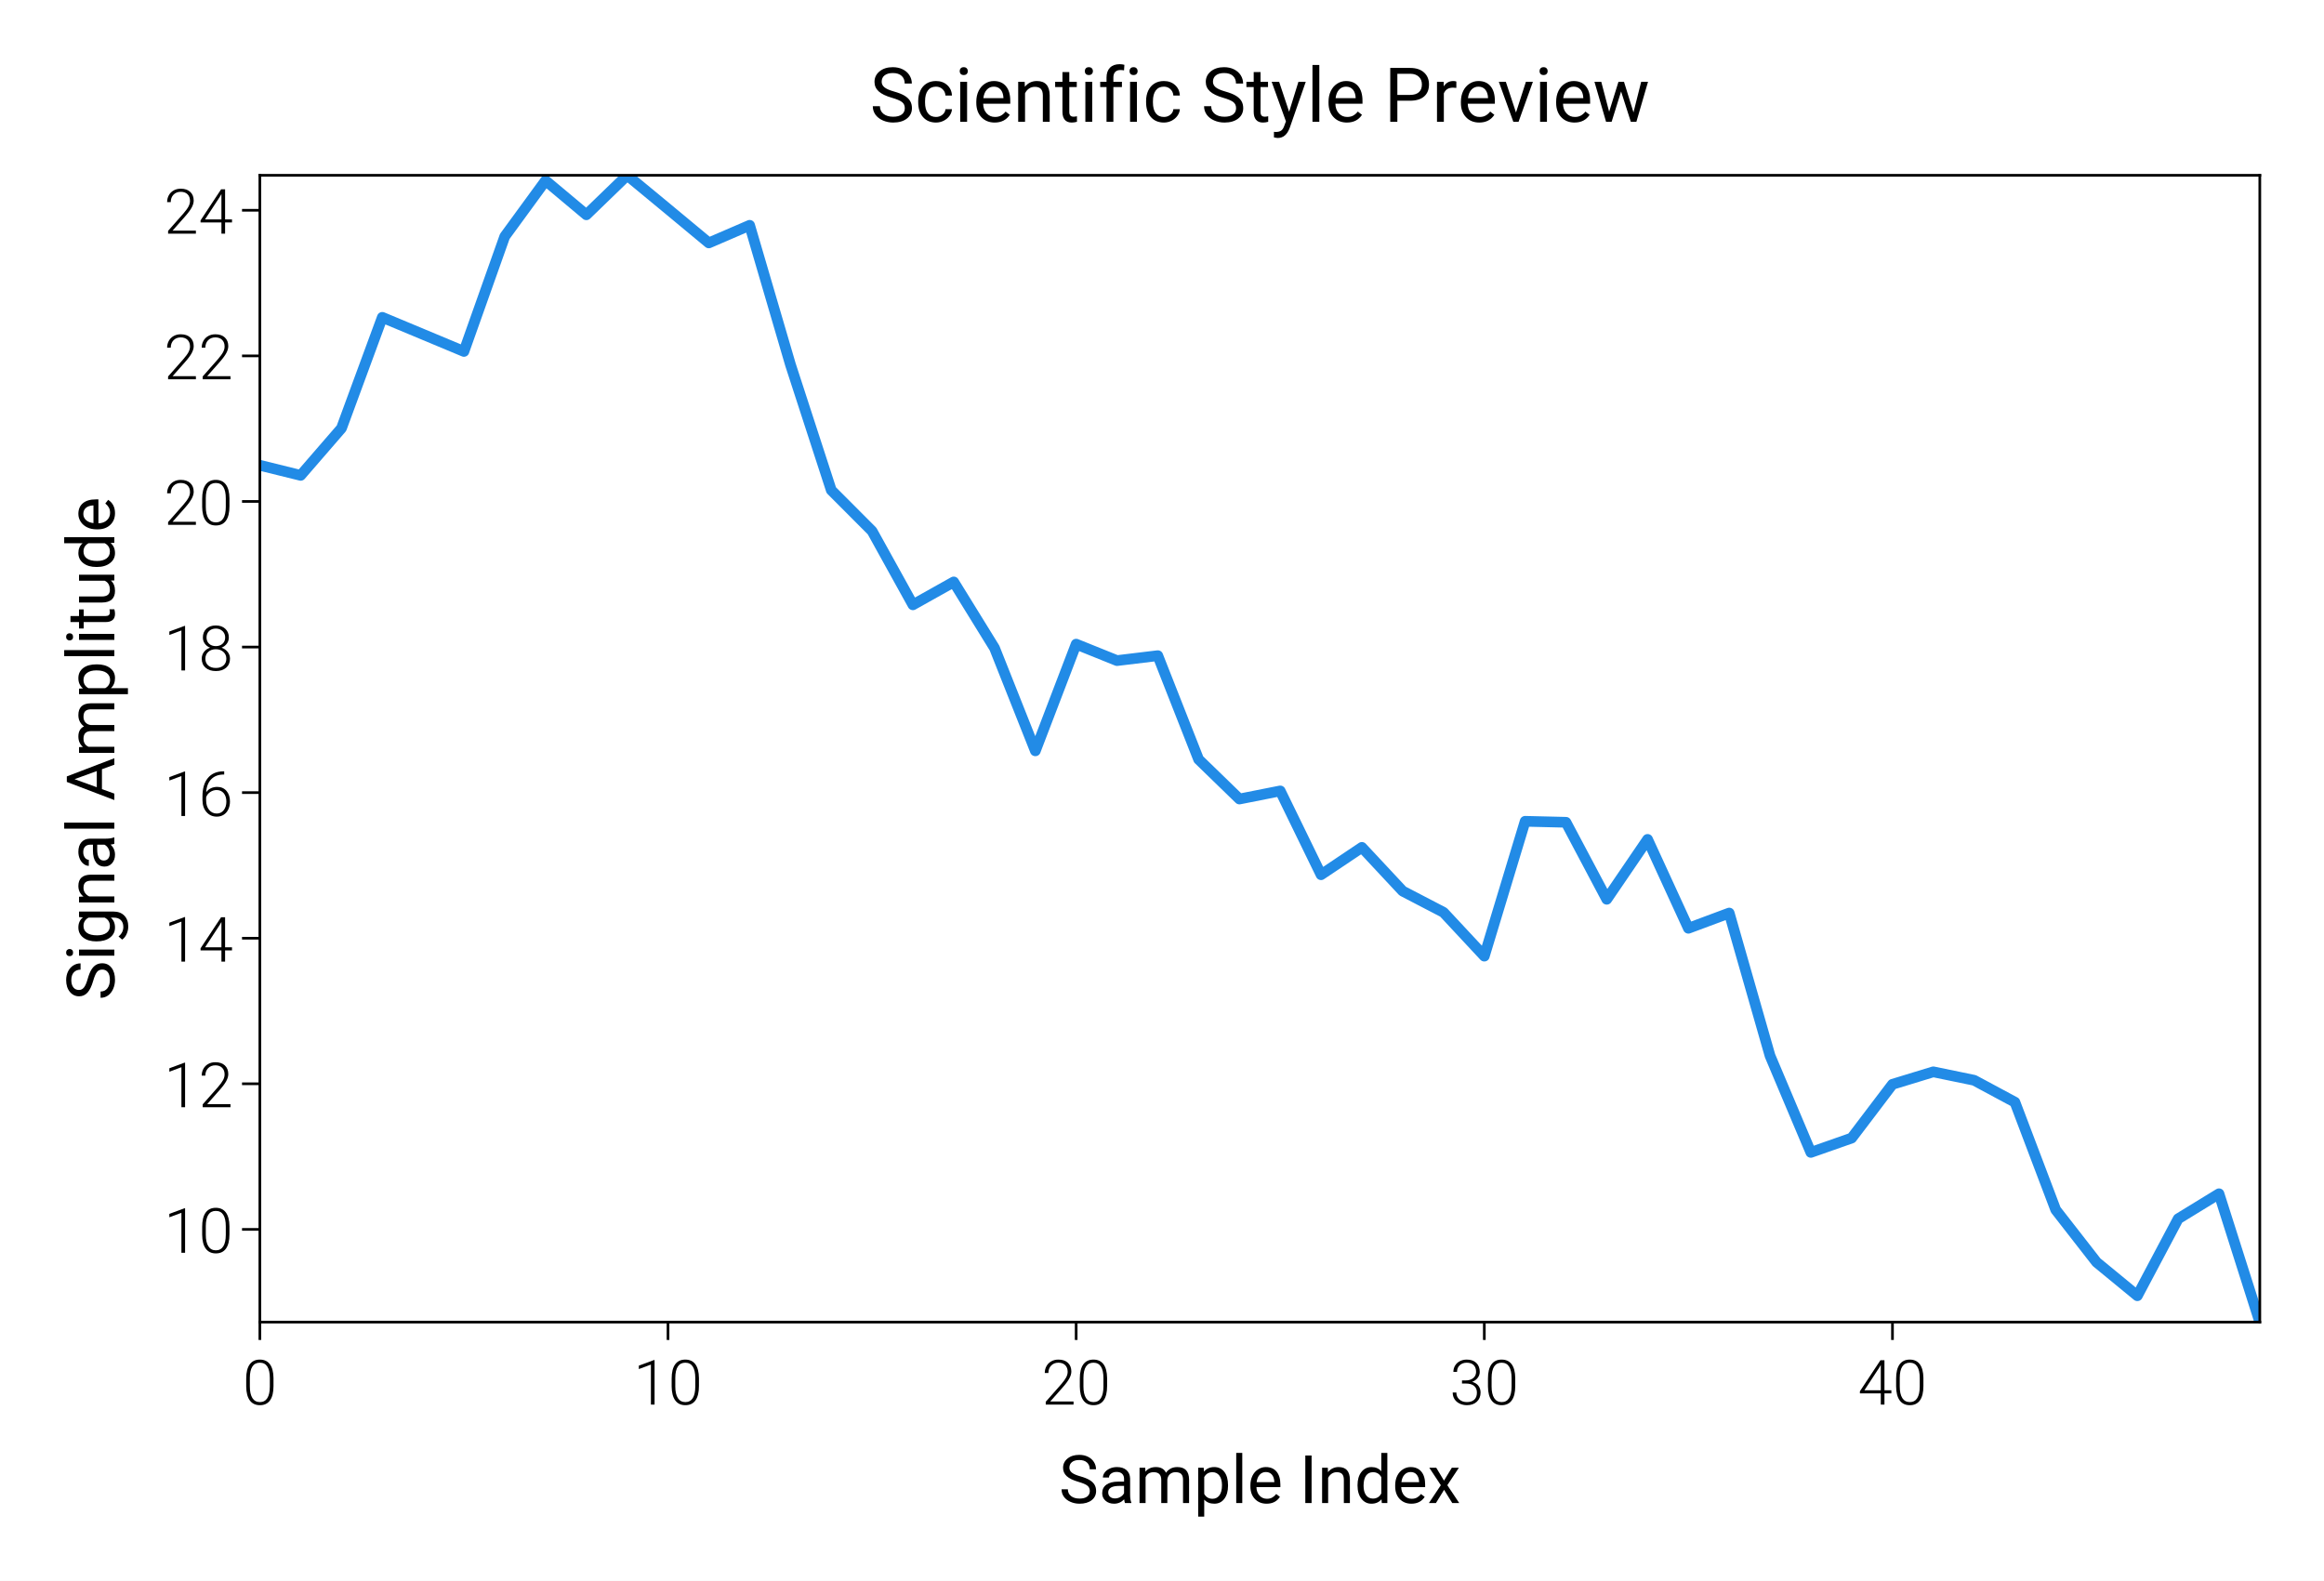
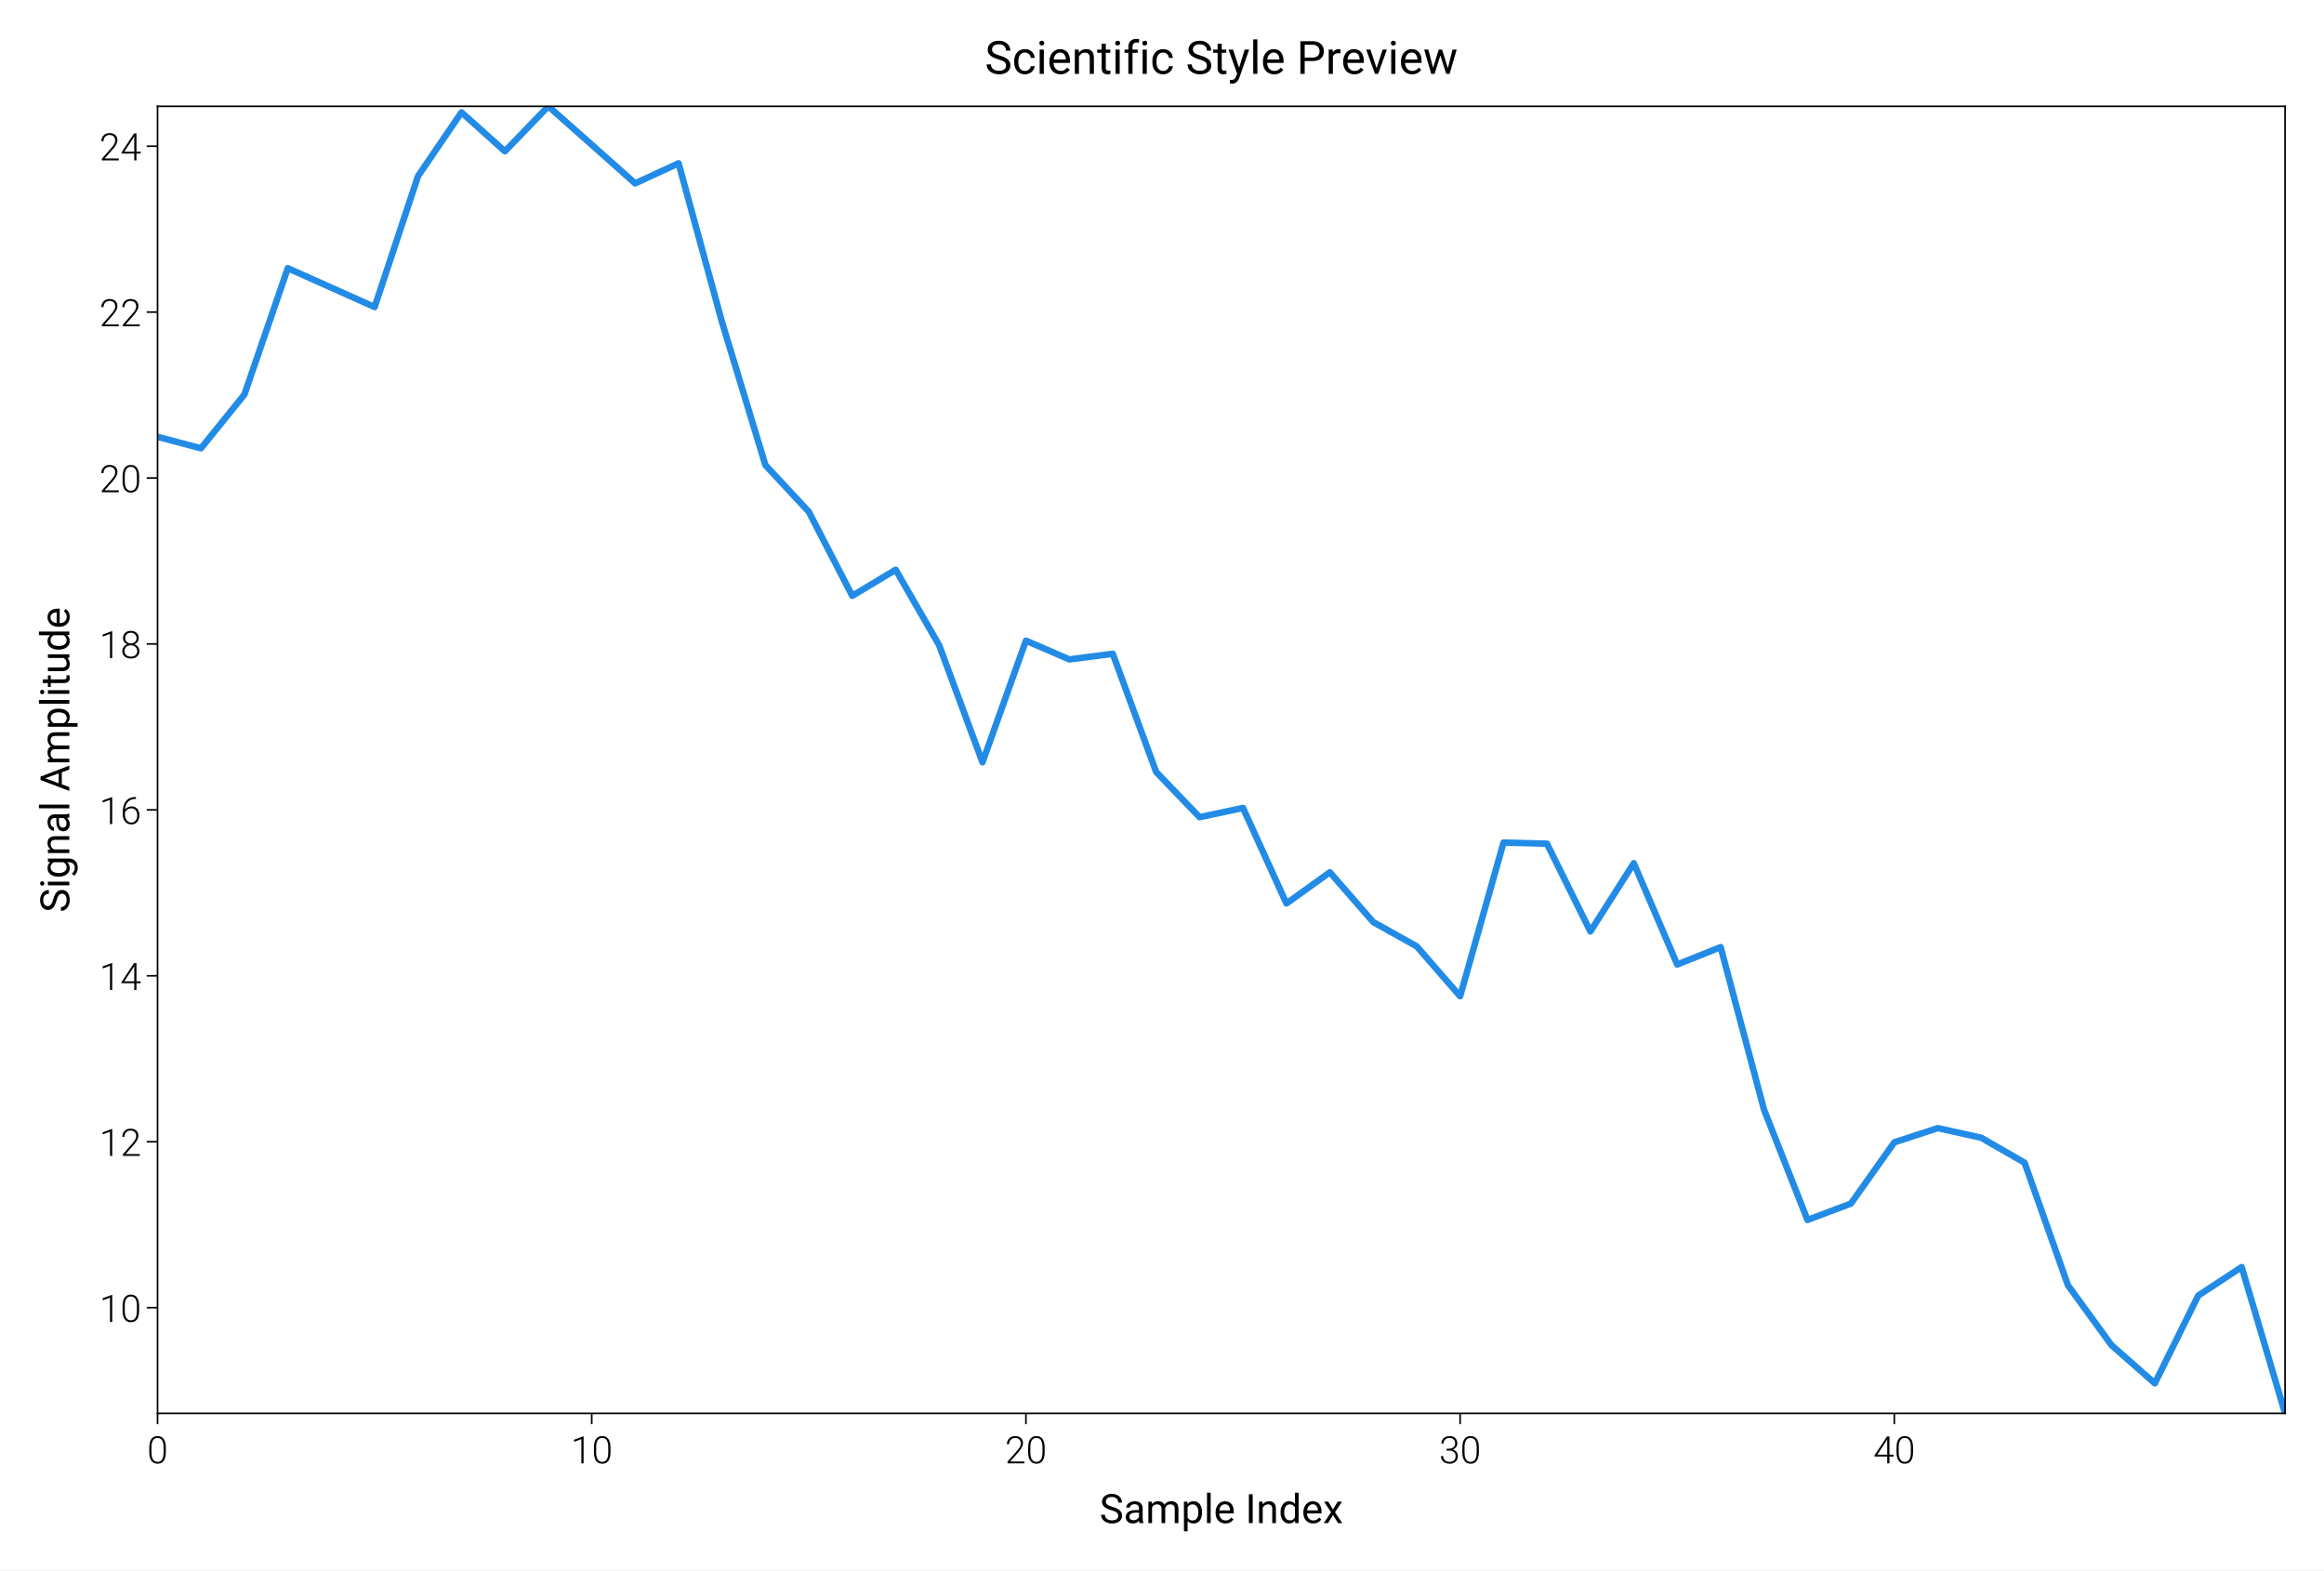
- <svg xmlns="http://www.w3.org/2000/svg" xmlns:xlink="http://www.w3.org/1999/xlink" width="260.645pt" height="177.322pt" viewBox="0 0 260.645 177.322" version="1.1">
+ <svg xmlns="http://www.w3.org/2000/svg" xmlns:xlink="http://www.w3.org/1999/xlink" width="429.91pt" height="290.476pt" viewBox="0 0 429.91 290.476" version="1.1">
  <defs>
    <style type="text/css">*{stroke-linejoin: round; stroke-linecap: butt}</style>
  </defs>
  <g id="figure_1">
    <g id="patch_1">
-       <path d="M 0 177.322  L 260.645 177.322  L 260.645 0  L 0 0  z " style="fill: #ffffff" />
+       <path d="M 0 290.476  L 429.91 290.476  L 429.91 0  L 0 0  z " style="fill: #ffffff" />
    </g>
    <g id="axes_1">
      <g id="patch_2">
-         <path d="M 29.144 148.302  L 253.445 148.302  L 253.445 19.663  L 29.144 19.663  z " style="fill: #ffffff" />
+         <path d="M 29.144 261.456  L 422.71 261.456  L 422.71 19.663  L 29.144 19.663  z " style="fill: #ffffff" />
      </g>
      <g id="matplotlib.axis_1">
        <g id="xtick_1">
          <g id="line2d_1">
            <defs>
-               <path id="me11a995488" d="M 0 0  L 0 2  " style="stroke: #000000; stroke-width: 0.3" />
+               <path id="m8c0d7da59c" d="M 0 0  L 0 2  " style="stroke: #000000; stroke-width: 0.3" />
            </defs>
            <g>
-               <use xlink:href="#me11a995488" x="29.144" y="148.302" style="stroke: #000000; stroke-width: 0.3" />
+               <use xlink:href="#m8c0d7da59c" x="29.144" y="261.456" style="stroke: #000000; stroke-width: 0.3" />
            </g>
          </g>
          <g id="text_1">
-             <g transform="translate(27.20406 157.552) scale(0.07 -0.07)">
+             <g transform="translate(27.20406 270.7056) scale(0.07 -0.07)">
              <defs>
                <path id="Roboto-Light-30" d="M 3172 1897  Q 3172 934 2819 435  Q 2466 -63 1778 -63  Q 1103 -63 743 426  Q 384 916 375 1850  L 375 2666  Q 375 3625 731 4119  Q 1088 4613 1772 4613  Q 2447 4613 2803 4136  Q 3159 3659 3172 2731  L 3172 1897  z M 2797 2713  Q 2797 3494 2542 3894  Q 2288 4294 1772 4294  Q 1266 4294 1009 3903  Q 753 3513 747 2750  L 747 1856  Q 747 1078 1011 665  Q 1275 253 1778 253  Q 2278 253 2536 656  Q 2794 1059 2797 1838  L 2797 2713  z " transform="scale(0.015625)" />
              </defs>
              <use xlink:href="#Roboto-Light-30" />
            </g>
          </g>
        </g>
        <g id="xtick_2">
          <g id="line2d_2">
            <g>
-               <use xlink:href="#me11a995488" x="74.92" y="148.302" style="stroke: #000000; stroke-width: 0.3" />
+               <use xlink:href="#m8c0d7da59c" x="109.463" y="261.456" style="stroke: #000000; stroke-width: 0.3" />
            </g>
          </g>
          <g id="text_2">
-             <g transform="translate(71.04013 157.552) scale(0.07 -0.07)">
+             <g transform="translate(105.5839 270.7056) scale(0.07 -0.07)">
              <defs>
                <path id="Roboto-Light-31" d="M 2169 0  L 1794 0  L 1794 4100  L 556 3641  L 556 3991  L 2106 4566  L 2169 4566  L 2169 0  z " transform="scale(0.015625)" />
              </defs>
              <use xlink:href="#Roboto-Light-31" />
              <use xlink:href="#Roboto-Light-30" transform="translate(55.41992 0)" />
            </g>
          </g>
        </g>
        <g id="xtick_3">
          <g id="line2d_3">
            <g>
-               <use xlink:href="#me11a995488" x="120.695" y="148.302" style="stroke: #000000; stroke-width: 0.3" />
+               <use xlink:href="#m8c0d7da59c" x="189.783" y="261.456" style="stroke: #000000; stroke-width: 0.3" />
            </g>
          </g>
          <g id="text_3">
-             <g transform="translate(116.816 157.552) scale(0.07 -0.07)">
+             <g transform="translate(185.9034 270.7056) scale(0.07 -0.07)">
              <defs>
                <path id="Roboto-Light-32" d="M 3278 0  L 428 0  L 428 288  L 1988 2056  Q 2375 2503 2525 2793  Q 2675 3084 2675 3359  Q 2675 3791 2422 4042  Q 2169 4294 1725 4294  Q 1266 4294 983 4000  Q 700 3706 700 3238  L 328 3238  Q 328 3622 501 3937  Q 675 4253 995 4433  Q 1316 4613 1725 4613  Q 2350 4613 2701 4284  Q 3053 3956 3053 3391  Q 3053 3072 2854 2694  Q 2656 2316 2156 1750  L 888 316  L 3278 316  L 3278 0  z " transform="scale(0.015625)" />
              </defs>
              <use xlink:href="#Roboto-Light-32" />
              <use xlink:href="#Roboto-Light-30" transform="translate(55.41992 0)" />
            </g>
          </g>
        </g>
        <g id="xtick_4">
          <g id="line2d_4">
            <g>
-               <use xlink:href="#me11a995488" x="166.471" y="148.302" style="stroke: #000000; stroke-width: 0.3" />
+               <use xlink:href="#m8c0d7da59c" x="270.103" y="261.456" style="stroke: #000000; stroke-width: 0.3" />
            </g>
          </g>
          <g id="text_4">
-             <g transform="translate(162.5918 157.552) scale(0.07 -0.07)">
+             <g transform="translate(266.223 270.7056) scale(0.07 -0.07)">
              <defs>
                <path id="Roboto-Light-33" d="M 1259 2478  L 1647 2478  Q 1969 2478 2209 2592  Q 2450 2706 2576 2904  Q 2703 3103 2703 3363  Q 2703 3800 2456 4047  Q 2209 4294 1747 4294  Q 1309 4294 1029 4036  Q 750 3778 750 3356  L 375 3356  Q 375 3709 553 4001  Q 731 4294 1047 4453  Q 1363 4613 1747 4613  Q 2366 4613 2722 4275  Q 3078 3938 3078 3350  Q 3078 3022 2870 2745  Q 2663 2469 2300 2331  Q 2725 2213 2944 1923  Q 3163 1634 3163 1234  Q 3163 650 2781 293  Q 2400 -63 1763 -63  Q 1356 -63 1017 100  Q 678 263 492 555  Q 306 847 306 1234  L 681 1234  Q 681 800 984 526  Q 1288 253 1763 253  Q 2247 253 2517 501  Q 2788 750 2788 1222  Q 2788 1678 2495 1918  Q 2203 2159 1634 2159  L 1259 2159  L 1259 2478  z " transform="scale(0.015625)" />
              </defs>
              <use xlink:href="#Roboto-Light-33" />
              <use xlink:href="#Roboto-Light-30" transform="translate(55.41992 0)" />
            </g>
          </g>
        </g>
        <g id="xtick_5">
          <g id="line2d_5">
            <g>
-               <use xlink:href="#me11a995488" x="212.247" y="148.302" style="stroke: #000000; stroke-width: 0.3" />
+               <use xlink:href="#m8c0d7da59c" x="350.422" y="261.456" style="stroke: #000000; stroke-width: 0.3" />
            </g>
          </g>
          <g id="text_5">
-             <g transform="translate(208.3676 157.552) scale(0.07 -0.07)">
+             <g transform="translate(346.5426 270.7056) scale(0.07 -0.07)">
              <defs>
                <path id="Roboto-Light-34" d="M 2725 1466  L 3434 1466  L 3434 1150  L 2725 1150  L 2725 0  L 2350 0  L 2350 1150  L 209 1150  L 209 1363  L 2316 4550  L 2725 4550  L 2725 1466  z M 669 1466  L 2350 1466  L 2350 4066  L 2184 3778  L 669 1466  z " transform="scale(0.015625)" />
              </defs>
              <use xlink:href="#Roboto-Light-34" />
              <use xlink:href="#Roboto-Light-30" transform="translate(55.41992 0)" />
            </g>
          </g>
        </g>
        <g id="text_6">
-           <g transform="translate(118.7653 168.5988) scale(0.075 -0.075)">
+           <g transform="translate(203.3975 281.7524) scale(0.075 -0.075)">
            <defs>
              <path id="Roboto-Regular-53" d="M 1869 2028  Q 1097 2250 745 2573  Q 394 2897 394 3372  Q 394 3909 823 4261  Q 1253 4613 1941 4613  Q 2409 4613 2776 4431  Q 3144 4250 3345 3931  Q 3547 3613 3547 3234  L 2944 3234  Q 2944 3647 2681 3883  Q 2419 4119 1941 4119  Q 1497 4119 1248 3923  Q 1000 3728 1000 3381  Q 1000 3103 1236 2911  Q 1472 2719 2039 2559  Q 2606 2400 2926 2208  Q 3247 2016 3401 1759  Q 3556 1503 3556 1156  Q 3556 603 3125 270  Q 2694 -63 1972 -63  Q 1503 -63 1097 117  Q 691 297 470 609  Q 250 922 250 1319  L 853 1319  Q 853 906 1158 667  Q 1463 428 1972 428  Q 2447 428 2700 622  Q 2953 816 2953 1150  Q 2953 1484 2718 1667  Q 2484 1850 1869 2028  z " transform="scale(0.015625)" />
              <path id="Roboto-Regular-61" d="M 2525 0  Q 2475 100 2444 356  Q 2041 -63 1481 -63  Q 981 -63 661 220  Q 341 503 341 938  Q 341 1466 742 1758  Q 1144 2050 1872 2050  L 2434 2050  L 2434 2316  Q 2434 2619 2253 2798  Q 2072 2978 1719 2978  Q 1409 2978 1200 2822  Q 991 2666 991 2444  L 409 2444  Q 409 2697 589 2933  Q 769 3169 1076 3306  Q 1384 3444 1753 3444  Q 2338 3444 2669 3151  Q 3000 2859 3013 2347  L 3013 791  Q 3013 325 3131 50  L 3131 0  L 2525 0  z M 1566 441  Q 1838 441 2081 581  Q 2325 722 2434 947  L 2434 1641  L 1981 1641  Q 919 1641 919 1019  Q 919 747 1100 594  Q 1281 441 1566 441  z " transform="scale(0.015625)" />
              <path id="Roboto-Regular-6d" d="M 981 3381  L 997 3006  Q 1369 3444 2000 3444  Q 2709 3444 2966 2900  Q 3134 3144 3404 3294  Q 3675 3444 4044 3444  Q 5156 3444 5175 2266  L 5175 0  L 4597 0  L 4597 2231  Q 4597 2594 4431 2773  Q 4266 2953 3875 2953  Q 3553 2953 3340 2761  Q 3128 2569 3094 2244  L 3094 0  L 2513 0  L 2513 2216  Q 2513 2953 1791 2953  Q 1222 2953 1013 2469  L 1013 0  L 434 0  L 434 3381  L 981 3381  z " transform="scale(0.015625)" />
              <path id="Roboto-Regular-70" d="M 3294 1653  Q 3294 881 2941 409  Q 2588 -63 1984 -63  Q 1369 -63 1016 328  L 1016 -1300  L 438 -1300  L 438 3381  L 966 3381  L 994 3006  Q 1347 3444 1975 3444  Q 2584 3444 2939 2984  Q 3294 2525 3294 1706  L 3294 1653  z M 2716 1719  Q 2716 2291 2472 2622  Q 2228 2953 1803 2953  Q 1278 2953 1016 2488  L 1016 872  Q 1275 409 1809 409  Q 2225 409 2470 739  Q 2716 1069 2716 1719  z " transform="scale(0.015625)" />
              <path id="Roboto-Regular-6c" d="M 1066 0  L 488 0  L 488 4800  L 1066 4800  L 1066 0  z " transform="scale(0.015625)" />
              <path id="Roboto-Regular-65" d="M 1841 -63  Q 1153 -63 722 389  Q 291 841 291 1597  L 291 1703  Q 291 2206 483 2601  Q 675 2997 1020 3220  Q 1366 3444 1769 3444  Q 2428 3444 2793 3009  Q 3159 2575 3159 1766  L 3159 1525  L 869 1525  Q 881 1025 1161 717  Q 1441 409 1872 409  Q 2178 409 2390 534  Q 2603 659 2763 866  L 3116 591  Q 2691 -63 1841 -63  z M 1769 2969  Q 1419 2969 1181 2714  Q 944 2459 888 2000  L 2581 2000  L 2581 2044  Q 2556 2484 2343 2726  Q 2131 2969 1769 2969  z " transform="scale(0.015625)" />
              <path id="Roboto-Regular-20" transform="scale(0.015625)" />
              <path id="Roboto-Regular-49" d="M 1172 0  L 572 0  L 572 4550  L 1172 4550  L 1172 0  z " transform="scale(0.015625)" />
              <path id="Roboto-Regular-6e" d="M 984 3381  L 1003 2956  Q 1391 3444 2016 3444  Q 3088 3444 3097 2234  L 3097 0  L 2519 0  L 2519 2238  Q 2516 2603 2352 2778  Q 2188 2953 1841 2953  Q 1559 2953 1346 2803  Q 1134 2653 1016 2409  L 1016 0  L 438 0  L 438 3381  L 984 3381  z " transform="scale(0.015625)" />
              <path id="Roboto-Regular-64" d="M 297 1719  Q 297 2497 665 2970  Q 1034 3444 1631 3444  Q 2225 3444 2572 3038  L 2572 4800  L 3150 4800  L 3150 0  L 2619 0  L 2591 363  Q 2244 -63 1625 -63  Q 1038 -63 667 418  Q 297 900 297 1675  L 297 1719  z M 875 1653  Q 875 1078 1112 753  Q 1350 428 1769 428  Q 2319 428 2572 922  L 2572 2475  Q 2313 2953 1775 2953  Q 1350 2953 1112 2625  Q 875 2297 875 1653  z " transform="scale(0.015625)" />
              <path id="Roboto-Regular-78" d="M 1572 2147  L 2322 3381  L 2997 3381  L 1891 1709  L 3031 0  L 2363 0  L 1581 1266  L 800 0  L 128 0  L 1269 1709  L 163 3381  L 831 3381  L 1572 2147  z " transform="scale(0.015625)" />
            </defs>
            <use xlink:href="#Roboto-Regular-53" />
            <use xlink:href="#Roboto-Regular-61" transform="translate(59.32617 0)" />
            <use xlink:href="#Roboto-Regular-6d" transform="translate(113.7207 0)" />
            <use xlink:href="#Roboto-Regular-70" transform="translate(201.3672 0)" />
            <use xlink:href="#Roboto-Regular-6c" transform="translate(257.4707 0)" />
            <use xlink:href="#Roboto-Regular-65" transform="translate(281.7383 0)" />
            <use xlink:href="#Roboto-Regular-20" transform="translate(334.7168 0)" />
            <use xlink:href="#Roboto-Regular-49" transform="translate(359.4727 0)" />
            <use xlink:href="#Roboto-Regular-6e" transform="translate(386.6699 0)" />
            <use xlink:href="#Roboto-Regular-64" transform="translate(441.8457 0)" />
            <use xlink:href="#Roboto-Regular-65" transform="translate(498.2422 0)" />
            <use xlink:href="#Roboto-Regular-78" transform="translate(551.2207 0)" />
          </g>
        </g>
      </g>
      <g id="matplotlib.axis_2">
        <g id="ytick_1">
          <g id="line2d_6">
            <defs>
-               <path id="m91e3578474" d="M 0 0  L -2 0  " style="stroke: #000000; stroke-width: 0.3" />
+               <path id="ma858b109fd" d="M 0 0  L -2 0  " style="stroke: #000000; stroke-width: 0.3" />
            </defs>
            <g>
-               <use xlink:href="#m91e3578474" x="29.144" y="137.902" style="stroke: #000000; stroke-width: 0.3" />
+               <use xlink:href="#ma858b109fd" x="29.144" y="241.907" style="stroke: #000000; stroke-width: 0.3" />
            </g>
          </g>
          <g id="text_7">
-             <g transform="translate(18.38477 140.5268) scale(0.07 -0.07)">
+             <g transform="translate(18.38477 244.5322) scale(0.07 -0.07)">
              <use xlink:href="#Roboto-Light-31" />
              <use xlink:href="#Roboto-Light-30" transform="translate(55.41992 0)" />
            </g>
          </g>
        </g>
        <g id="ytick_2">
          <g id="line2d_7">
            <g>
-               <use xlink:href="#m91e3578474" x="29.144" y="121.571" style="stroke: #000000; stroke-width: 0.3" />
+               <use xlink:href="#ma858b109fd" x="29.144" y="211.212" style="stroke: #000000; stroke-width: 0.3" />
            </g>
          </g>
          <g id="text_8">
-             <g transform="translate(18.38477 124.1961) scale(0.07 -0.07)">
+             <g transform="translate(18.38477 213.8368) scale(0.07 -0.07)">
              <use xlink:href="#Roboto-Light-31" />
              <use xlink:href="#Roboto-Light-32" transform="translate(55.41992 0)" />
            </g>
          </g>
        </g>
        <g id="ytick_3">
          <g id="line2d_8">
            <g>
-               <use xlink:href="#m91e3578474" x="29.144" y="105.24" style="stroke: #000000; stroke-width: 0.3" />
+               <use xlink:href="#ma858b109fd" x="29.144" y="180.516" style="stroke: #000000; stroke-width: 0.3" />
            </g>
          </g>
          <g id="text_9">
-             <g transform="translate(18.38477 107.8654) scale(0.07 -0.07)">
+             <g transform="translate(18.38477 183.1413) scale(0.07 -0.07)">
              <use xlink:href="#Roboto-Light-31" />
              <use xlink:href="#Roboto-Light-34" transform="translate(55.41992 0)" />
            </g>
          </g>
        </g>
        <g id="ytick_4">
          <g id="line2d_9">
            <g>
-               <use xlink:href="#m91e3578474" x="29.144" y="88.91" style="stroke: #000000; stroke-width: 0.3" />
+               <use xlink:href="#ma858b109fd" x="29.144" y="149.821" style="stroke: #000000; stroke-width: 0.3" />
            </g>
          </g>
          <g id="text_10">
-             <g transform="translate(18.38477 91.53474) scale(0.07 -0.07)">
+             <g transform="translate(18.38477 152.4458) scale(0.07 -0.07)">
              <defs>
                <path id="Roboto-Light-36" d="M 2634 4584  L 2634 4256  L 2591 4256  Q 1775 4256 1306 3776  Q 838 3297 788 2444  Q 975 2703 1265 2845  Q 1556 2988 1916 2988  Q 2516 2988 2870 2573  Q 3225 2159 3225 1491  Q 3225 1047 3059 690  Q 2894 334 2584 135  Q 2275 -63 1878 -63  Q 1225 -63 815 410  Q 406 884 406 1634  L 406 2009  Q 406 3231 962 3901  Q 1519 4572 2541 4584  L 2634 4584  z M 1856 2666  Q 1500 2666 1192 2455  Q 884 2244 781 1919  L 781 1600  Q 781 1006 1086 631  Q 1391 256 1878 256  Q 2316 256 2586 603  Q 2856 950 2856 1478  Q 2856 2016 2586 2341  Q 2316 2666 1856 2666  z " transform="scale(0.015625)" />
              </defs>
              <use xlink:href="#Roboto-Light-31" />
              <use xlink:href="#Roboto-Light-36" transform="translate(55.41992 0)" />
            </g>
          </g>
        </g>
        <g id="ytick_5">
          <g id="line2d_10">
            <g>
-               <use xlink:href="#m91e3578474" x="29.144" y="72.579" style="stroke: #000000; stroke-width: 0.3" />
+               <use xlink:href="#ma858b109fd" x="29.144" y="119.125" style="stroke: #000000; stroke-width: 0.3" />
            </g>
          </g>
          <g id="text_11">
-             <g transform="translate(18.38477 75.20406) scale(0.07 -0.07)">
+             <g transform="translate(18.38477 121.7504) scale(0.07 -0.07)">
              <defs>
                <path id="Roboto-Light-38" d="M 3109 3378  Q 3109 3025 2903 2745  Q 2697 2466 2359 2334  Q 2753 2200 2990 1900  Q 3228 1600 3228 1206  Q 3228 622 2831 279  Q 2434 -63 1781 -63  Q 1122 -63 726 278  Q 331 619 331 1206  Q 331 1594 559 1897  Q 788 2200 1184 2334  Q 847 2466 647 2745  Q 447 3025 447 3378  Q 447 3944 811 4278  Q 1175 4613 1775 4613  Q 2375 4613 2742 4275  Q 3109 3938 3109 3378  z M 2853 1203  Q 2853 1628 2550 1901  Q 2247 2175 1775 2175  Q 1303 2175 1003 1906  Q 703 1638 703 1203  Q 703 769 993 511  Q 1284 253 1781 253  Q 2266 253 2559 509  Q 2853 766 2853 1203  z M 2734 3381  Q 2734 3772 2464 4033  Q 2194 4294 1775 4294  Q 1350 4294 1086 4042  Q 822 3791 822 3381  Q 822 2981 1086 2737  Q 1350 2494 1778 2494  Q 2200 2494 2467 2739  Q 2734 2984 2734 3381  z " transform="scale(0.015625)" />
              </defs>
              <use xlink:href="#Roboto-Light-31" />
              <use xlink:href="#Roboto-Light-38" transform="translate(55.41992 0)" />
            </g>
          </g>
        </g>
        <g id="ytick_6">
          <g id="line2d_11">
            <g>
-               <use xlink:href="#m91e3578474" x="29.144" y="56.248" style="stroke: #000000; stroke-width: 0.3" />
+               <use xlink:href="#ma858b109fd" x="29.144" y="88.43" style="stroke: #000000; stroke-width: 0.3" />
            </g>
          </g>
          <g id="text_12">
-             <g transform="translate(18.38477 58.87338) scale(0.07 -0.07)">
+             <g transform="translate(18.38477 91.05489) scale(0.07 -0.07)">
              <use xlink:href="#Roboto-Light-32" />
              <use xlink:href="#Roboto-Light-30" transform="translate(55.41992 0)" />
            </g>
          </g>
        </g>
        <g id="ytick_7">
          <g id="line2d_12">
            <g>
-               <use xlink:href="#m91e3578474" x="29.144" y="39.918" style="stroke: #000000; stroke-width: 0.3" />
+               <use xlink:href="#ma858b109fd" x="29.144" y="57.734" style="stroke: #000000; stroke-width: 0.3" />
            </g>
          </g>
          <g id="text_13">
-             <g transform="translate(18.38477 42.54269) scale(0.07 -0.07)">
+             <g transform="translate(18.38477 60.35942) scale(0.07 -0.07)">
              <use xlink:href="#Roboto-Light-32" />
              <use xlink:href="#Roboto-Light-32" transform="translate(55.41992 0)" />
            </g>
          </g>
        </g>
        <g id="ytick_8">
          <g id="line2d_13">
            <g>
-               <use xlink:href="#m91e3578474" x="29.144" y="23.587" style="stroke: #000000; stroke-width: 0.3" />
+               <use xlink:href="#ma858b109fd" x="29.144" y="27.039" style="stroke: #000000; stroke-width: 0.3" />
            </g>
          </g>
          <g id="text_14">
-             <g transform="translate(18.38477 26.21201) scale(0.07 -0.07)">
+             <g transform="translate(18.38477 29.66395) scale(0.07 -0.07)">
              <use xlink:href="#Roboto-Light-32" />
              <use xlink:href="#Roboto-Light-34" transform="translate(55.41992 0)" />
            </g>
          </g>
        </g>
        <g id="text_15">
-           <g transform="translate(12.825 112.2186) rotate(-90) scale(0.075 -0.075)">
+           <g transform="translate(12.825 168.7954) rotate(-90) scale(0.075 -0.075)">
            <defs>
              <path id="Roboto-Regular-69" d="M 1066 0  L 488 0  L 488 3381  L 1066 3381  L 1066 0  z M 441 4278  Q 441 4419 527 4516  Q 613 4613 781 4613  Q 950 4613 1037 4516  Q 1125 4419 1125 4278  Q 1125 4138 1037 4044  Q 950 3950 781 3950  Q 613 3950 527 4044  Q 441 4138 441 4278  z " transform="scale(0.015625)" />
              <path id="Roboto-Regular-67" d="M 300 1719  Q 300 2509 665 2976  Q 1031 3444 1634 3444  Q 2253 3444 2600 3006  L 2628 3381  L 3156 3381  L 3156 81  Q 3156 -575 2767 -953  Q 2378 -1331 1722 -1331  Q 1356 -1331 1006 -1175  Q 656 -1019 472 -747  L 772 -400  Q 1144 -859 1681 -859  Q 2103 -859 2339 -621  Q 2575 -384 2575 47  L 2575 338  Q 2228 -63 1628 -63  Q 1034 -63 667 415  Q 300 894 300 1719  z M 881 1653  Q 881 1081 1115 754  Q 1350 428 1772 428  Q 2319 428 2575 925  L 2575 2469  Q 2309 2953 1778 2953  Q 1356 2953 1118 2625  Q 881 2297 881 1653  z " transform="scale(0.015625)" />
              <path id="Roboto-Regular-41" d="M 3041 1188  L 1134 1188  L 706 0  L 88 0  L 1825 4550  L 2350 4550  L 4091 0  L 3475 0  L 3041 1188  z M 1316 1681  L 2863 1681  L 2088 3809  L 1316 1681  z " transform="scale(0.015625)" />
              <path id="Roboto-Regular-74" d="M 1222 4200  L 1222 3381  L 1853 3381  L 1853 2934  L 1222 2934  L 1222 838  Q 1222 634 1306 532  Q 1391 431 1594 431  Q 1694 431 1869 469  L 1869 0  Q 1641 -63 1425 -63  Q 1038 -63 841 171  Q 644 406 644 838  L 644 2934  L 28 2934  L 28 3381  L 644 3381  L 644 4200  L 1222 4200  z " transform="scale(0.015625)" />
              <path id="Roboto-Regular-75" d="M 2525 334  Q 2188 -63 1534 -63  Q 994 -63 711 251  Q 428 566 425 1181  L 425 3381  L 1003 3381  L 1003 1197  Q 1003 428 1628 428  Q 2291 428 2509 922  L 2509 3381  L 3088 3381  L 3088 0  L 2538 0  L 2525 334  z " transform="scale(0.015625)" />
            </defs>
            <use xlink:href="#Roboto-Regular-53" />
            <use xlink:href="#Roboto-Regular-69" transform="translate(59.32617 0)" />
            <use xlink:href="#Roboto-Regular-67" transform="translate(83.59375 0)" />
            <use xlink:href="#Roboto-Regular-6e" transform="translate(139.6973 0)" />
            <use xlink:href="#Roboto-Regular-61" transform="translate(194.873 0)" />
            <use xlink:href="#Roboto-Regular-6c" transform="translate(249.2676 0)" />
            <use xlink:href="#Roboto-Regular-20" transform="translate(273.5352 0)" />
            <use xlink:href="#Roboto-Regular-41" transform="translate(298.291 0)" />
            <use xlink:href="#Roboto-Regular-6d" transform="translate(363.5254 0)" />
            <use xlink:href="#Roboto-Regular-70" transform="translate(451.1719 0)" />
            <use xlink:href="#Roboto-Regular-6c" transform="translate(507.2754 0)" />
            <use xlink:href="#Roboto-Regular-69" transform="translate(531.543 0)" />
            <use xlink:href="#Roboto-Regular-74" transform="translate(555.8105 0)" />
            <use xlink:href="#Roboto-Regular-75" transform="translate(588.4766 0)" />
            <use xlink:href="#Roboto-Regular-64" transform="translate(643.6035 0)" />
            <use xlink:href="#Roboto-Regular-65" transform="translate(700 0)" />
          </g>
        </g>
      </g>
      <g id="line2d_14">
-         <path d="M 29.144 52.193  L 33.721 53.322  L 38.299 48.033  L 42.877 35.597  L 47.454 37.509  L 52.032 39.421  L 56.609 26.526  L 61.187 20.259  L 65.764 24.093  L 70.342 19.663  L 74.92 23.447  L 79.497 27.249  L 84.075 25.274  L 88.652 40.896  L 93.23 54.981  L 97.808 59.572  L 102.385 67.842  L 106.963 65.276  L 111.54 72.691  L 116.118 84.223  L 120.695 72.255  L 125.273 74.099  L 129.851 73.547  L 134.428 85.181  L 139.006 89.626  L 143.583 88.72  L 148.161 98.118  L 152.739 95.051  L 157.316 99.955  L 161.894 102.337  L 166.471 107.25  L 171.049 92.126  L 175.626 92.236  L 180.204 100.872  L 184.782 94.156  L 189.359 104.125  L 193.937 102.419  L 198.514 118.421  L 203.092 129.266  L 207.67 127.658  L 212.247 121.628  L 216.825 120.229  L 221.402 121.173  L 225.98 123.632  L 230.557 135.705  L 235.135 141.582  L 239.713 145.344  L 244.29 136.712  L 248.868 133.906  L 253.445 148.302  " clip-path="url(#p71e1da5502)" style="fill: none; stroke: #228be6; stroke-width: 1.2; stroke-linecap: square" />
+         <path d="M 29.144 80.806  L 37.176 82.928  L 45.208 72.988  L 53.24 49.613  L 61.272 53.207  L 69.304 56.8  L 77.336 32.563  L 85.368 20.784  L 93.399 27.99  L 101.431 19.663  L 109.463 26.775  L 117.495 33.923  L 125.527 30.209  L 133.559 59.574  L 141.591 86.047  L 149.623 94.677  L 157.655 110.222  L 165.687 105.399  L 173.719 119.335  L 181.751 141.011  L 189.783 118.516  L 197.815 121.982  L 205.847 120.945  L 213.879 142.812  L 221.911 151.167  L 229.943 149.464  L 237.975 167.13  L 246.007 161.363  L 254.039 170.582  L 262.071 175.059  L 270.103 184.294  L 278.134 155.865  L 286.166 156.072  L 294.198 172.306  L 302.23 159.682  L 310.262 178.419  L 318.294 175.213  L 326.326 205.29  L 334.358 225.674  L 342.39 222.653  L 350.422 211.319  L 358.454 208.689  L 366.486 210.464  L 374.518 215.085  L 382.55 237.777  L 390.582 248.825  L 398.614 255.895  L 406.646 239.671  L 414.678 234.397  L 422.71 261.456  " clip-path="url(#pbc1b71e35b)" style="fill: none; stroke: #228be6; stroke-width: 1.2; stroke-linecap: square" />
      </g>
      <g id="patch_3">
-         <path d="M 29.144 148.302  L 29.144 19.663  " style="fill: none; stroke: #000000; stroke-width: 0.3; stroke-linejoin: miter; stroke-linecap: square" />
+         <path d="M 29.144 261.456  L 29.144 19.663  " style="fill: none; stroke: #000000; stroke-width: 0.3; stroke-linejoin: miter; stroke-linecap: square" />
      </g>
      <g id="patch_4">
-         <path d="M 253.445 148.302  L 253.445 19.663  " style="fill: none; stroke: #000000; stroke-width: 0.3; stroke-linejoin: miter; stroke-linecap: square" />
+         <path d="M 422.71 261.456  L 422.71 19.663  " style="fill: none; stroke: #000000; stroke-width: 0.3; stroke-linejoin: miter; stroke-linecap: square" />
      </g>
      <g id="patch_5">
-         <path d="M 29.144 148.302  L 253.445 148.302  " style="fill: none; stroke: #000000; stroke-width: 0.3; stroke-linejoin: miter; stroke-linecap: square" />
+         <path d="M 29.144 261.456  L 422.71 261.456  " style="fill: none; stroke: #000000; stroke-width: 0.3; stroke-linejoin: miter; stroke-linecap: square" />
      </g>
      <g id="patch_6">
-         <path d="M 29.144 19.663  L 253.445 19.663  " style="fill: none; stroke: #000000; stroke-width: 0.3; stroke-linejoin: miter; stroke-linecap: square" />
+         <path d="M 29.144 19.663  L 422.71 19.663  " style="fill: none; stroke: #000000; stroke-width: 0.3; stroke-linejoin: miter; stroke-linecap: square" />
      </g>
      <g id="text_16">
-         <g transform="translate(97.55481 13.66266) scale(0.085 -0.085)">
+         <g transform="translate(182.187 13.66266) scale(0.085 -0.085)">
          <defs>
            <path id="Roboto-Regular-63" d="M 1794 409  Q 2103 409 2334 596  Q 2566 784 2591 1066  L 3138 1066  Q 3122 775 2937 512  Q 2753 250 2445 93  Q 2138 -63 1794 -63  Q 1103 -63 695 398  Q 288 859 288 1659  L 288 1756  Q 288 2250 469 2634  Q 650 3019 989 3231  Q 1328 3444 1791 3444  Q 2359 3444 2736 3103  Q 3113 2763 3138 2219  L 2591 2219  Q 2566 2547 2342 2758  Q 2119 2969 1791 2969  Q 1350 2969 1108 2651  Q 866 2334 866 1734  L 866 1625  Q 866 1041 1106 725  Q 1347 409 1794 409  z " transform="scale(0.015625)" />
            <path id="Roboto-Regular-66" d="M 722 0  L 722 2934  L 188 2934  L 188 3381  L 722 3381  L 722 3728  Q 722 4272 1012 4569  Q 1303 4866 1834 4866  Q 2034 4866 2231 4813  L 2200 4344  Q 2053 4372 1888 4372  Q 1606 4372 1453 4208  Q 1300 4044 1300 3738  L 1300 3381  L 2022 3381  L 2022 2934  L 1300 2934  L 1300 0  L 722 0  z " transform="scale(0.015625)" />
            <path id="Roboto-Regular-79" d="M 1544 847  L 2331 3381  L 2950 3381  L 1591 -522  Q 1275 -1366 588 -1366  L 478 -1356  L 263 -1316  L 263 -847  L 419 -859  Q 713 -859 877 -740  Q 1041 -622 1147 -306  L 1275 38  L 69 3381  L 700 3381  L 1544 847  z " transform="scale(0.015625)" />
            <path id="Roboto-Regular-50" d="M 1128 1781  L 1128 0  L 528 0  L 528 4550  L 2206 4550  Q 2953 4550 3376 4169  Q 3800 3788 3800 3159  Q 3800 2497 3386 2139  Q 2972 1781 2200 1781  L 1128 1781  z M 1128 2272  L 2206 2272  Q 2688 2272 2944 2498  Q 3200 2725 3200 3153  Q 3200 3559 2944 3803  Q 2688 4047 2241 4056  L 1128 4056  L 1128 2272  z " transform="scale(0.015625)" />
            <path id="Roboto-Regular-72" d="M 2072 2863  Q 1941 2884 1788 2884  Q 1219 2884 1016 2400  L 1016 0  L 438 0  L 438 3381  L 1000 3381  L 1009 2991  Q 1294 3444 1816 3444  Q 1984 3444 2072 3400  L 2072 2863  z " transform="scale(0.015625)" />
            <path id="Roboto-Regular-76" d="M 1553 784  L 2391 3381  L 2981 3381  L 1769 0  L 1328 0  L 103 3381  L 694 3381  L 1553 784  z " transform="scale(0.015625)" />
            <path id="Roboto-Regular-77" d="M 3431 797  L 4081 3381  L 4659 3381  L 3675 0  L 3206 0  L 2384 2563  L 1584 0  L 1116 0  L 134 3381  L 709 3381  L 1375 850  L 2163 3381  L 2628 3381  L 3431 797  z " transform="scale(0.015625)" />
          </defs>
          <use xlink:href="#Roboto-Regular-53" />
          <use xlink:href="#Roboto-Regular-63" transform="translate(59.32617 0)" />
          <use xlink:href="#Roboto-Regular-69" transform="translate(111.6699 0)" />
          <use xlink:href="#Roboto-Regular-65" transform="translate(135.9375 0)" />
          <use xlink:href="#Roboto-Regular-6e" transform="translate(188.916 0)" />
          <use xlink:href="#Roboto-Regular-74" transform="translate(244.0918 0)" />
          <use xlink:href="#Roboto-Regular-69" transform="translate(276.7578 0)" />
          <use xlink:href="#Roboto-Regular-66" transform="translate(301.0254 0)" />
          <use xlink:href="#Roboto-Regular-69" transform="translate(335.7422 0)" />
          <use xlink:href="#Roboto-Regular-63" transform="translate(360.0098 0)" />
          <use xlink:href="#Roboto-Regular-20" transform="translate(412.3535 0)" />
          <use xlink:href="#Roboto-Regular-53" transform="translate(437.1094 0)" />
          <use xlink:href="#Roboto-Regular-74" transform="translate(496.4355 0)" />
          <use xlink:href="#Roboto-Regular-79" transform="translate(529.1016 0)" />
          <use xlink:href="#Roboto-Regular-6c" transform="translate(576.416 0)" />
          <use xlink:href="#Roboto-Regular-65" transform="translate(600.6836 0)" />
          <use xlink:href="#Roboto-Regular-20" transform="translate(653.6621 0)" />
          <use xlink:href="#Roboto-Regular-50" transform="translate(678.418 0)" />
          <use xlink:href="#Roboto-Regular-72" transform="translate(741.5039 0)" />
          <use xlink:href="#Roboto-Regular-65" transform="translate(775.3418 0)" />
          <use xlink:href="#Roboto-Regular-76" transform="translate(828.3203 0)" />
          <use xlink:href="#Roboto-Regular-69" transform="translate(876.7578 0)" />
          <use xlink:href="#Roboto-Regular-65" transform="translate(901.0254 0)" />
          <use xlink:href="#Roboto-Regular-77" transform="translate(954.0039 0)" />
        </g>
      </g>
    </g>
  </g>
  <defs>
-     <clipPath id="p71e1da5502">
-       <rect x="29.144" y="19.663" width="224.302" height="128.639" />
+     <clipPath id="pbc1b71e35b">
+       <rect x="29.144" y="19.663" width="393.566" height="241.793" />
    </clipPath>
  </defs>
</svg>
